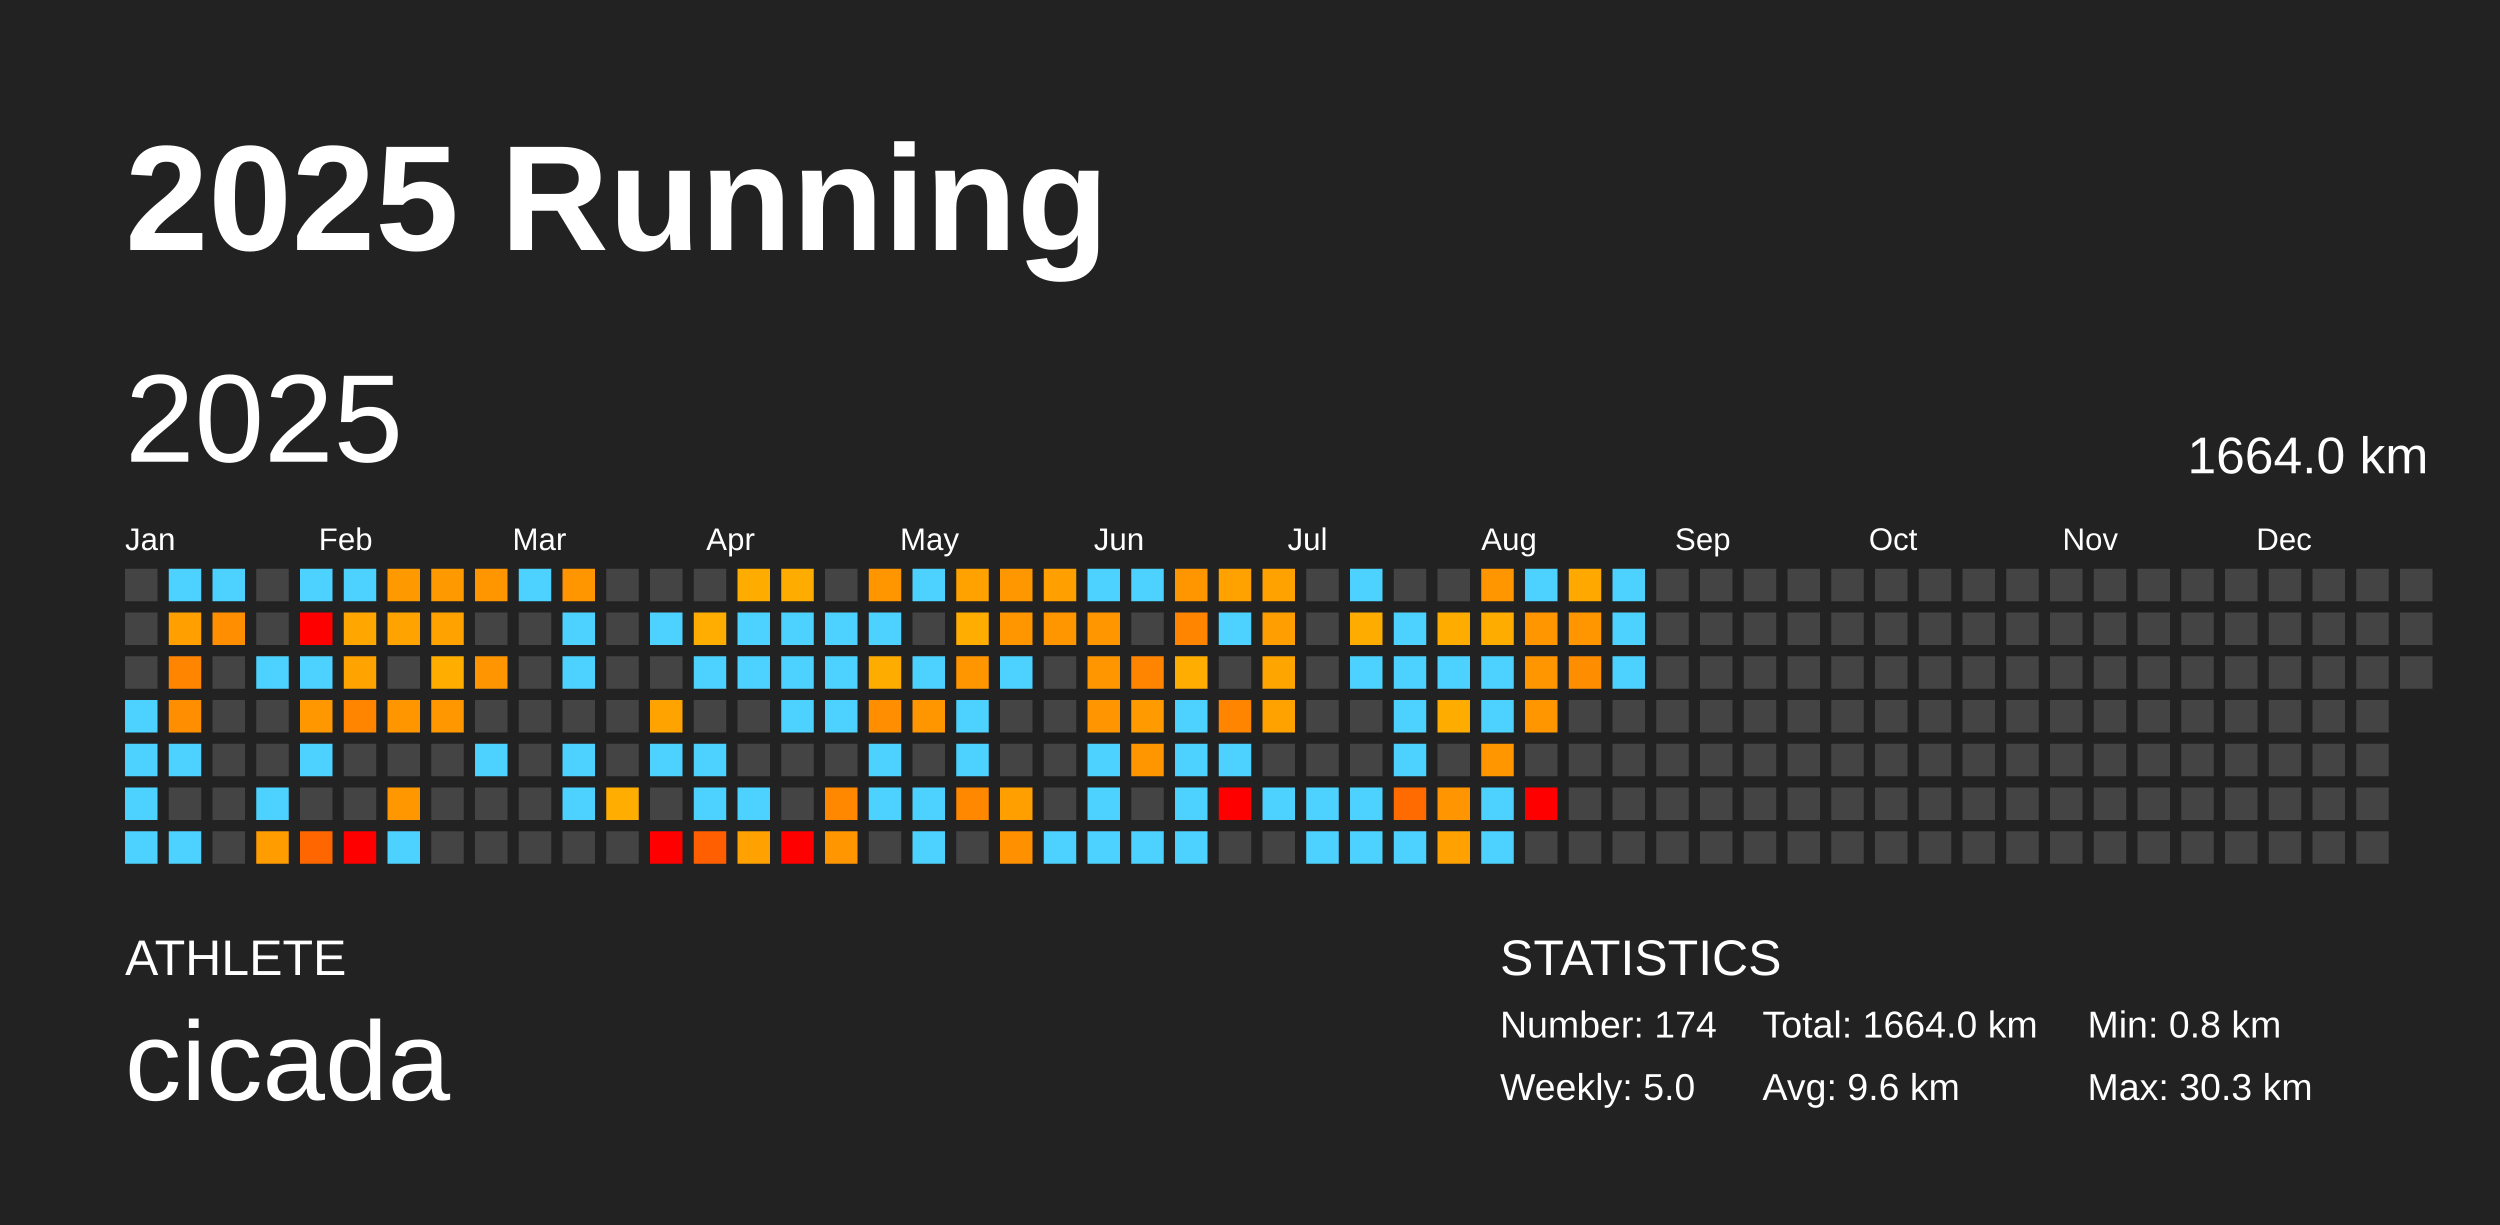
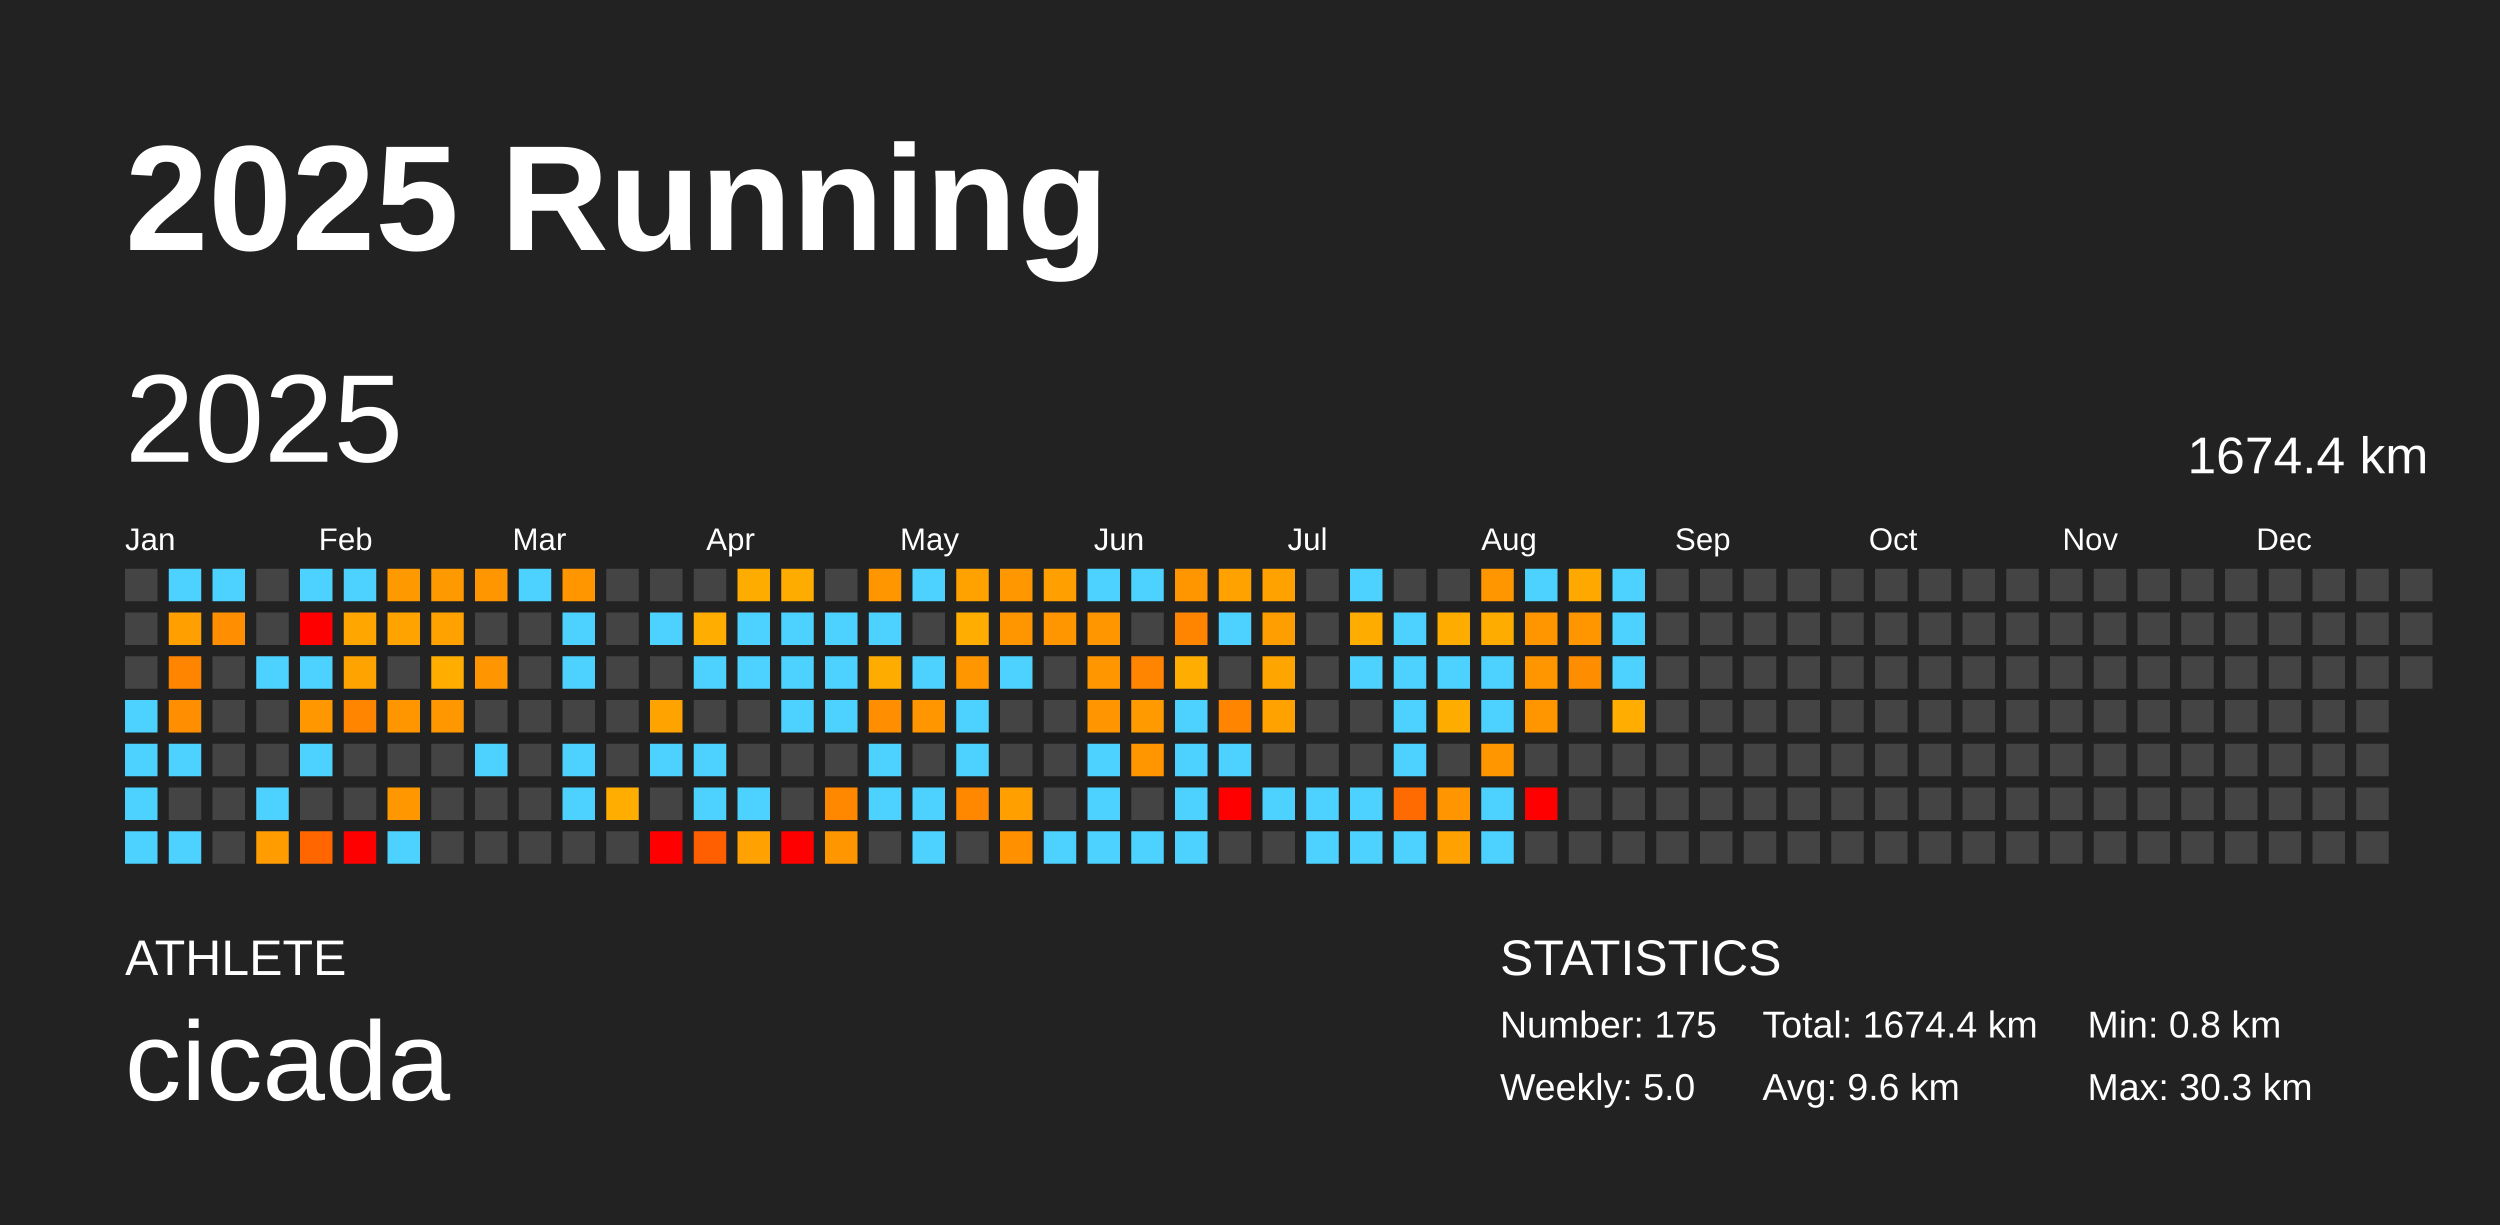
<svg xmlns="http://www.w3.org/2000/svg" baseProfile="full" height="98mm" version="1.1" viewBox="0,0,200,98" width="200mm">
  <defs />
  <rect fill="#222222" height="98" width="200" x="0" y="0" />
  <text fill="#FFFFFF" style="font-size:12px; font-family:Arial; font-weight:bold;" x="10" y="20">2025 Running</text>
  <text fill="#FFFFFF" style="font-size:4px; font-family:Arial" x="10" y="78">ATHLETE</text>
  <text fill="#FFFFFF" style="font-size:9px; font-family:Arial" x="10" y="88">cicada</text>
  <text fill="#FFFFFF" style="font-size:4px; font-family:Arial" x="120" y="78">STATISTICS</text>
-   <text fill="#FFFFFF" style="font-size:3px; font-family:Arial" x="120" y="83">Number: 174</text>
+   <text fill="#FFFFFF" style="font-size:3px; font-family:Arial" x="120" y="83">Number: 175</text>
  <text fill="#FFFFFF" style="font-size:3px; font-family:Arial" x="120" y="88">Weekly: 5.0</text>
-   <text fill="#FFFFFF" style="font-size:3px; font-family:Arial" x="141" y="83">Total: 1664.0 km</text>
+   <text fill="#FFFFFF" style="font-size:3px; font-family:Arial" x="141" y="83">Total: 1674.4 km</text>
  <text fill="#FFFFFF" style="font-size:3px; font-family:Arial" x="141" y="88">Avg: 9.6 km</text>
  <text fill="#FFFFFF" style="font-size:3px; font-family:Arial" x="167" y="83">Min: 0.8 km</text>
  <text fill="#FFFFFF" style="font-size:3px; font-family:Arial" x="167" y="88">Max: 30.3 km</text>
  <text dominant-baseline="hanging" fill="#FFFFFF" style="font-size:10.0px; font-family:Arial;" x="10" y="30">2025</text>
-   <text dominant-baseline="hanging" fill="#FFFFFF" style="font-size:4.125px; font-family:Arial;" x="175" y="35">1664.0 km</text>
+   <text dominant-baseline="hanging" fill="#FFFFFF" style="font-size:4.125px; font-family:Arial;" x="175" y="35">1674.4 km</text>
  <text fill="#FFFFFF" style="font-size:2.5px; font-family:Arial" x="10.0" y="44">Jan</text>
  <text fill="#FFFFFF" style="font-size:2.5px; font-family:Arial" x="25.5" y="44">Feb</text>
  <text fill="#FFFFFF" style="font-size:2.5px; font-family:Arial" x="41.0" y="44">Mar</text>
  <text fill="#FFFFFF" style="font-size:2.5px; font-family:Arial" x="56.5" y="44">Apr</text>
  <text fill="#FFFFFF" style="font-size:2.5px; font-family:Arial" x="72.0" y="44">May</text>
  <text fill="#FFFFFF" style="font-size:2.5px; font-family:Arial" x="87.5" y="44">Jun</text>
  <text fill="#FFFFFF" style="font-size:2.5px; font-family:Arial" x="103.0" y="44">Jul</text>
  <text fill="#FFFFFF" style="font-size:2.5px; font-family:Arial" x="118.5" y="44">Aug</text>
  <text fill="#FFFFFF" style="font-size:2.5px; font-family:Arial" x="134.0" y="44">Sep</text>
  <text fill="#FFFFFF" style="font-size:2.5px; font-family:Arial" x="149.5" y="44">Oct</text>
  <text fill="#FFFFFF" style="font-size:2.5px; font-family:Arial" x="165.0" y="44">Nov</text>
  <text fill="#FFFFFF" style="font-size:2.5px; font-family:Arial" x="180.5" y="44">Dec</text>
  <rect fill="#444444" height="2.6" width="2.6" x="10.0" y="45.5" />
  <rect fill="#444444" height="2.6" width="2.6" x="10.0" y="49.0" />
  <rect fill="#444444" height="2.6" width="2.6" x="10.0" y="52.5" />
  <rect fill="#4dd2ff" height="2.6" width="2.6" x="10.0" y="56.0" />
  <rect fill="#4dd2ff" height="2.6" width="2.6" x="10.0" y="59.5" />
  <rect fill="#4dd2ff" height="2.6" width="2.6" x="10.0" y="63.0" />
  <rect fill="#4dd2ff" height="2.6" width="2.6" x="10.0" y="66.5" />
  <rect fill="#4dd2ff" height="2.6" width="2.6" x="13.5" y="45.5" />
  <rect fill="#ff9f00" height="2.6" width="2.6" x="13.5" y="49.0" />
  <rect fill="#ff8400" height="2.6" width="2.6" x="13.5" y="52.5" />
  <rect fill="#ff8e00" height="2.6" width="2.6" x="13.5" y="56.0" />
  <rect fill="#4dd2ff" height="2.6" width="2.6" x="13.5" y="59.5" />
  <rect fill="#444444" height="2.6" width="2.6" x="13.5" y="63.0" />
  <rect fill="#4dd2ff" height="2.6" width="2.6" x="13.5" y="66.5" />
  <rect fill="#4dd2ff" height="2.6" width="2.6" x="17.0" y="45.5" />
  <rect fill="#ff8f00" height="2.6" width="2.6" x="17.0" y="49.0" />
  <rect fill="#444444" height="2.6" width="2.6" x="17.0" y="52.5" />
  <rect fill="#444444" height="2.6" width="2.6" x="17.0" y="56.0" />
  <rect fill="#444444" height="2.6" width="2.6" x="17.0" y="59.5" />
  <rect fill="#444444" height="2.6" width="2.6" x="17.0" y="63.0" />
  <rect fill="#444444" height="2.6" width="2.6" x="17.0" y="66.5" />
  <rect fill="#444444" height="2.6" width="2.6" x="20.5" y="45.5" />
  <rect fill="#444444" height="2.6" width="2.6" x="20.5" y="49.0" />
  <rect fill="#4dd2ff" height="2.6" width="2.6" x="20.5" y="52.5" />
  <rect fill="#444444" height="2.6" width="2.6" x="20.5" y="56.0" />
  <rect fill="#444444" height="2.6" width="2.6" x="20.5" y="59.5" />
  <rect fill="#4dd2ff" height="2.6" width="2.6" x="20.5" y="63.0" />
  <rect fill="#ff9c00" height="2.6" width="2.6" x="20.5" y="66.5" />
  <rect fill="#4dd2ff" height="2.6" width="2.6" x="24.0" y="45.5" />
  <rect fill="red" height="2.6" width="2.6" x="24.0" y="49.0" />
  <rect fill="#4dd2ff" height="2.6" width="2.6" x="24.0" y="52.5" />
  <rect fill="#ff9700" height="2.6" width="2.6" x="24.0" y="56.0" />
  <rect fill="#4dd2ff" height="2.6" width="2.6" x="24.0" y="59.5" />
  <rect fill="#444444" height="2.6" width="2.6" x="24.0" y="63.0" />
  <rect fill="#ff6600" height="2.6" width="2.6" x="24.0" y="66.5" />
  <rect fill="#4dd2ff" height="2.6" width="2.6" x="27.5" y="45.5" />
  <rect fill="#ffa700" height="2.6" width="2.6" x="27.5" y="49.0" />
  <rect fill="#ffa300" height="2.6" width="2.6" x="27.5" y="52.5" />
  <rect fill="#ff8500" height="2.6" width="2.6" x="27.5" y="56.0" />
  <rect fill="#444444" height="2.6" width="2.6" x="27.5" y="59.5" />
  <rect fill="#444444" height="2.6" width="2.6" x="27.5" y="63.0" />
  <rect fill="red" height="2.6" width="2.6" x="27.5" y="66.5" />
  <rect fill="#ff9900" height="2.6" width="2.6" x="31.0" y="45.5" />
  <rect fill="#ffa300" height="2.6" width="2.6" x="31.0" y="49.0" />
  <rect fill="#444444" height="2.6" width="2.6" x="31.0" y="52.5" />
  <rect fill="#ff9600" height="2.6" width="2.6" x="31.0" y="56.0" />
  <rect fill="#444444" height="2.6" width="2.6" x="31.0" y="59.5" />
  <rect fill="#ff9700" height="2.6" width="2.6" x="31.0" y="63.0" />
  <rect fill="#4dd2ff" height="2.6" width="2.6" x="31.0" y="66.5" />
  <rect fill="#ff9900" height="2.6" width="2.6" x="34.5" y="45.5" />
  <rect fill="#ffa200" height="2.6" width="2.6" x="34.5" y="49.0" />
  <rect fill="#ffae00" height="2.6" width="2.6" x="34.5" y="52.5" />
  <rect fill="#ff9800" height="2.6" width="2.6" x="34.5" y="56.0" />
  <rect fill="#444444" height="2.6" width="2.6" x="34.5" y="59.5" />
  <rect fill="#444444" height="2.6" width="2.6" x="34.5" y="63.0" />
  <rect fill="#444444" height="2.6" width="2.6" x="34.5" y="66.5" />
  <rect fill="#ff9600" height="2.6" width="2.6" x="38.0" y="45.5" />
  <rect fill="#444444" height="2.6" width="2.6" x="38.0" y="49.0" />
  <rect fill="#ff9500" height="2.6" width="2.6" x="38.0" y="52.5" />
  <rect fill="#444444" height="2.6" width="2.6" x="38.0" y="56.0" />
  <rect fill="#4dd2ff" height="2.6" width="2.6" x="38.0" y="59.5" />
  <rect fill="#444444" height="2.6" width="2.6" x="38.0" y="63.0" />
  <rect fill="#444444" height="2.6" width="2.6" x="38.0" y="66.5" />
  <rect fill="#4dd2ff" height="2.6" width="2.6" x="41.5" y="45.5" />
  <rect fill="#444444" height="2.6" width="2.6" x="41.5" y="49.0" />
  <rect fill="#444444" height="2.6" width="2.6" x="41.5" y="52.5" />
  <rect fill="#444444" height="2.6" width="2.6" x="41.5" y="56.0" />
  <rect fill="#444444" height="2.6" width="2.6" x="41.5" y="59.5" />
  <rect fill="#444444" height="2.6" width="2.6" x="41.5" y="63.0" />
  <rect fill="#444444" height="2.6" width="2.6" x="41.5" y="66.5" />
  <rect fill="#ff9600" height="2.6" width="2.6" x="45.0" y="45.5" />
  <rect fill="#4dd2ff" height="2.6" width="2.6" x="45.0" y="49.0" />
  <rect fill="#4dd2ff" height="2.6" width="2.6" x="45.0" y="52.5" />
  <rect fill="#444444" height="2.6" width="2.6" x="45.0" y="56.0" />
  <rect fill="#4dd2ff" height="2.6" width="2.6" x="45.0" y="59.5" />
  <rect fill="#4dd2ff" height="2.6" width="2.6" x="45.0" y="63.0" />
  <rect fill="#444444" height="2.6" width="2.6" x="45.0" y="66.5" />
  <rect fill="#444444" height="2.6" width="2.6" x="48.5" y="45.5" />
  <rect fill="#444444" height="2.6" width="2.6" x="48.5" y="49.0" />
  <rect fill="#444444" height="2.6" width="2.6" x="48.5" y="52.5" />
  <rect fill="#444444" height="2.6" width="2.6" x="48.5" y="56.0" />
  <rect fill="#444444" height="2.6" width="2.6" x="48.5" y="59.5" />
  <rect fill="#ffad00" height="2.6" width="2.6" x="48.5" y="63.0" />
  <rect fill="#444444" height="2.6" width="2.6" x="48.5" y="66.5" />
  <rect fill="#444444" height="2.6" width="2.6" x="52.0" y="45.5" />
  <rect fill="#4dd2ff" height="2.6" width="2.6" x="52.0" y="49.0" />
  <rect fill="#444444" height="2.6" width="2.6" x="52.0" y="52.5" />
  <rect fill="#ffa300" height="2.6" width="2.6" x="52.0" y="56.0" />
  <rect fill="#4dd2ff" height="2.6" width="2.6" x="52.0" y="59.5" />
  <rect fill="#444444" height="2.6" width="2.6" x="52.0" y="63.0" />
  <rect fill="red" height="2.6" width="2.6" x="52.0" y="66.5" />
  <rect fill="#444444" height="2.6" width="2.6" x="55.5" y="45.5" />
  <rect fill="#ffad00" height="2.6" width="2.6" x="55.5" y="49.0" />
  <rect fill="#4dd2ff" height="2.6" width="2.6" x="55.5" y="52.5" />
  <rect fill="#444444" height="2.6" width="2.6" x="55.5" y="56.0" />
  <rect fill="#4dd2ff" height="2.6" width="2.6" x="55.5" y="59.5" />
  <rect fill="#4dd2ff" height="2.6" width="2.6" x="55.5" y="63.0" />
  <rect fill="#ff5f00" height="2.6" width="2.6" x="55.5" y="66.5" />
  <rect fill="#ffac00" height="2.6" width="2.6" x="59.0" y="45.5" />
  <rect fill="#4dd2ff" height="2.6" width="2.6" x="59.0" y="49.0" />
  <rect fill="#4dd2ff" height="2.6" width="2.6" x="59.0" y="52.5" />
  <rect fill="#444444" height="2.6" width="2.6" x="59.0" y="56.0" />
  <rect fill="#444444" height="2.6" width="2.6" x="59.0" y="59.5" />
  <rect fill="#4dd2ff" height="2.6" width="2.6" x="59.0" y="63.0" />
  <rect fill="#ffa100" height="2.6" width="2.6" x="59.0" y="66.5" />
  <rect fill="#ffac00" height="2.6" width="2.6" x="62.5" y="45.5" />
  <rect fill="#4dd2ff" height="2.6" width="2.6" x="62.5" y="49.0" />
  <rect fill="#4dd2ff" height="2.6" width="2.6" x="62.5" y="52.5" />
  <rect fill="#4dd2ff" height="2.6" width="2.6" x="62.5" y="56.0" />
  <rect fill="#444444" height="2.6" width="2.6" x="62.5" y="59.5" />
  <rect fill="#444444" height="2.6" width="2.6" x="62.5" y="63.0" />
  <rect fill="red" height="2.6" width="2.6" x="62.5" y="66.5" />
  <rect fill="#444444" height="2.6" width="2.6" x="66.0" y="45.5" />
  <rect fill="#4dd2ff" height="2.6" width="2.6" x="66.0" y="49.0" />
  <rect fill="#4dd2ff" height="2.6" width="2.6" x="66.0" y="52.5" />
  <rect fill="#4dd2ff" height="2.6" width="2.6" x="66.0" y="56.0" />
  <rect fill="#444444" height="2.6" width="2.6" x="66.0" y="59.5" />
  <rect fill="#ff8800" height="2.6" width="2.6" x="66.0" y="63.0" />
  <rect fill="#ff9600" height="2.6" width="2.6" x="66.0" y="66.5" />
  <rect fill="#ff9600" height="2.6" width="2.6" x="69.5" y="45.5" />
  <rect fill="#4dd2ff" height="2.6" width="2.6" x="69.5" y="49.0" />
  <rect fill="#ffac00" height="2.6" width="2.6" x="69.5" y="52.5" />
  <rect fill="#ff8f00" height="2.6" width="2.6" x="69.5" y="56.0" />
  <rect fill="#4dd2ff" height="2.6" width="2.6" x="69.5" y="59.5" />
  <rect fill="#4dd2ff" height="2.6" width="2.6" x="69.5" y="63.0" />
  <rect fill="#444444" height="2.6" width="2.6" x="69.5" y="66.5" />
  <rect fill="#4dd2ff" height="2.6" width="2.6" x="73.0" y="45.5" />
  <rect fill="#444444" height="2.6" width="2.6" x="73.0" y="49.0" />
  <rect fill="#4dd2ff" height="2.6" width="2.6" x="73.0" y="52.5" />
  <rect fill="#ff9600" height="2.6" width="2.6" x="73.0" y="56.0" />
  <rect fill="#444444" height="2.6" width="2.6" x="73.0" y="59.5" />
  <rect fill="#4dd2ff" height="2.6" width="2.6" x="73.0" y="63.0" />
  <rect fill="#4dd2ff" height="2.6" width="2.6" x="73.0" y="66.5" />
  <rect fill="#ffa200" height="2.6" width="2.6" x="76.5" y="45.5" />
  <rect fill="#ffad00" height="2.6" width="2.6" x="76.5" y="49.0" />
  <rect fill="#ff9600" height="2.6" width="2.6" x="76.5" y="52.5" />
  <rect fill="#4dd2ff" height="2.6" width="2.6" x="76.5" y="56.0" />
  <rect fill="#4dd2ff" height="2.6" width="2.6" x="76.5" y="59.5" />
  <rect fill="#ff8800" height="2.6" width="2.6" x="76.5" y="63.0" />
  <rect fill="#444444" height="2.6" width="2.6" x="76.5" y="66.5" />
  <rect fill="#ff9800" height="2.6" width="2.6" x="80.0" y="45.5" />
  <rect fill="#ff9600" height="2.6" width="2.6" x="80.0" y="49.0" />
  <rect fill="#4dd2ff" height="2.6" width="2.6" x="80.0" y="52.5" />
  <rect fill="#444444" height="2.6" width="2.6" x="80.0" y="56.0" />
  <rect fill="#444444" height="2.6" width="2.6" x="80.0" y="59.5" />
  <rect fill="#ff9f00" height="2.6" width="2.6" x="80.0" y="63.0" />
  <rect fill="#ff9000" height="2.6" width="2.6" x="80.0" y="66.5" />
  <rect fill="#ff9f00" height="2.6" width="2.6" x="83.5" y="45.5" />
  <rect fill="#ff9600" height="2.6" width="2.6" x="83.5" y="49.0" />
  <rect fill="#444444" height="2.6" width="2.6" x="83.5" y="52.5" />
  <rect fill="#444444" height="2.6" width="2.6" x="83.5" y="56.0" />
  <rect fill="#444444" height="2.6" width="2.6" x="83.5" y="59.5" />
  <rect fill="#444444" height="2.6" width="2.6" x="83.5" y="63.0" />
  <rect fill="#4dd2ff" height="2.6" width="2.6" x="83.5" y="66.5" />
  <rect fill="#4dd2ff" height="2.6" width="2.6" x="87.0" y="45.5" />
  <rect fill="#ff9600" height="2.6" width="2.6" x="87.0" y="49.0" />
  <rect fill="#ff9600" height="2.6" width="2.6" x="87.0" y="52.5" />
  <rect fill="#ff9500" height="2.6" width="2.6" x="87.0" y="56.0" />
  <rect fill="#4dd2ff" height="2.6" width="2.6" x="87.0" y="59.5" />
  <rect fill="#4dd2ff" height="2.6" width="2.6" x="87.0" y="63.0" />
  <rect fill="#4dd2ff" height="2.6" width="2.6" x="87.0" y="66.5" />
  <rect fill="#4dd2ff" height="2.6" width="2.6" x="90.5" y="45.5" />
  <rect fill="#444444" height="2.6" width="2.6" x="90.5" y="49.0" />
  <rect fill="#ff8400" height="2.6" width="2.6" x="90.5" y="52.5" />
  <rect fill="#ff9b00" height="2.6" width="2.6" x="90.5" y="56.0" />
  <rect fill="#ff9600" height="2.6" width="2.6" x="90.5" y="59.5" />
  <rect fill="#444444" height="2.6" width="2.6" x="90.5" y="63.0" />
  <rect fill="#4dd2ff" height="2.6" width="2.6" x="90.5" y="66.5" />
  <rect fill="#ff9600" height="2.6" width="2.6" x="94.0" y="45.5" />
  <rect fill="#ff8400" height="2.6" width="2.6" x="94.0" y="49.0" />
  <rect fill="#ffad00" height="2.6" width="2.6" x="94.0" y="52.5" />
  <rect fill="#4dd2ff" height="2.6" width="2.6" x="94.0" y="56.0" />
  <rect fill="#4dd2ff" height="2.6" width="2.6" x="94.0" y="59.5" />
  <rect fill="#4dd2ff" height="2.6" width="2.6" x="94.0" y="63.0" />
  <rect fill="#4dd2ff" height="2.6" width="2.6" x="94.0" y="66.5" />
  <rect fill="#ffa200" height="2.6" width="2.6" x="97.5" y="45.5" />
  <rect fill="#4dd2ff" height="2.6" width="2.6" x="97.5" y="49.0" />
  <rect fill="#444444" height="2.6" width="2.6" x="97.5" y="52.5" />
  <rect fill="#ff8500" height="2.6" width="2.6" x="97.5" y="56.0" />
  <rect fill="#4dd2ff" height="2.6" width="2.6" x="97.5" y="59.5" />
  <rect fill="red" height="2.6" width="2.6" x="97.5" y="63.0" />
  <rect fill="#444444" height="2.6" width="2.6" x="97.5" y="66.5" />
  <rect fill="#ffa200" height="2.6" width="2.6" x="101.0" y="45.5" />
  <rect fill="#ff9e00" height="2.6" width="2.6" x="101.0" y="49.0" />
  <rect fill="#ffa500" height="2.6" width="2.6" x="101.0" y="52.5" />
  <rect fill="#ffa200" height="2.6" width="2.6" x="101.0" y="56.0" />
  <rect fill="#444444" height="2.6" width="2.6" x="101.0" y="59.5" />
  <rect fill="#4dd2ff" height="2.6" width="2.6" x="101.0" y="63.0" />
  <rect fill="#444444" height="2.6" width="2.6" x="101.0" y="66.5" />
  <rect fill="#444444" height="2.6" width="2.6" x="104.5" y="45.5" />
  <rect fill="#444444" height="2.6" width="2.6" x="104.5" y="49.0" />
  <rect fill="#444444" height="2.6" width="2.6" x="104.5" y="52.5" />
  <rect fill="#444444" height="2.6" width="2.6" x="104.5" y="56.0" />
  <rect fill="#444444" height="2.6" width="2.6" x="104.5" y="59.5" />
  <rect fill="#4dd2ff" height="2.6" width="2.6" x="104.5" y="63.0" />
  <rect fill="#4dd2ff" height="2.6" width="2.6" x="104.5" y="66.5" />
  <rect fill="#4dd2ff" height="2.6" width="2.6" x="108.0" y="45.5" />
  <rect fill="#ffac00" height="2.6" width="2.6" x="108.0" y="49.0" />
  <rect fill="#4dd2ff" height="2.6" width="2.6" x="108.0" y="52.5" />
  <rect fill="#444444" height="2.6" width="2.6" x="108.0" y="56.0" />
  <rect fill="#444444" height="2.6" width="2.6" x="108.0" y="59.5" />
  <rect fill="#4dd2ff" height="2.6" width="2.6" x="108.0" y="63.0" />
  <rect fill="#4dd2ff" height="2.6" width="2.6" x="108.0" y="66.5" />
  <rect fill="#444444" height="2.6" width="2.6" x="111.5" y="45.5" />
  <rect fill="#4dd2ff" height="2.6" width="2.6" x="111.5" y="49.0" />
  <rect fill="#4dd2ff" height="2.6" width="2.6" x="111.5" y="52.5" />
  <rect fill="#4dd2ff" height="2.6" width="2.6" x="111.5" y="56.0" />
  <rect fill="#4dd2ff" height="2.6" width="2.6" x="111.5" y="59.5" />
  <rect fill="#ff6b00" height="2.6" width="2.6" x="111.5" y="63.0" />
  <rect fill="#4dd2ff" height="2.6" width="2.6" x="111.5" y="66.5" />
  <rect fill="#444444" height="2.6" width="2.6" x="115.0" y="45.5" />
  <rect fill="#ffac00" height="2.6" width="2.6" x="115.0" y="49.0" />
  <rect fill="#4dd2ff" height="2.6" width="2.6" x="115.0" y="52.5" />
  <rect fill="#ffac00" height="2.6" width="2.6" x="115.0" y="56.0" />
  <rect fill="#444444" height="2.6" width="2.6" x="115.0" y="59.5" />
  <rect fill="#ff9500" height="2.6" width="2.6" x="115.0" y="63.0" />
  <rect fill="#ffa100" height="2.6" width="2.6" x="115.0" y="66.5" />
  <rect fill="#ff9600" height="2.6" width="2.6" x="118.5" y="45.5" />
  <rect fill="#ffac00" height="2.6" width="2.6" x="118.5" y="49.0" />
  <rect fill="#4dd2ff" height="2.6" width="2.6" x="118.5" y="52.5" />
  <rect fill="#4dd2ff" height="2.6" width="2.6" x="118.5" y="56.0" />
  <rect fill="#ff9600" height="2.6" width="2.6" x="118.5" y="59.5" />
  <rect fill="#4dd2ff" height="2.6" width="2.6" x="118.5" y="63.0" />
  <rect fill="#4dd2ff" height="2.6" width="2.6" x="118.5" y="66.5" />
  <rect fill="#4dd2ff" height="2.6" width="2.6" x="122.0" y="45.5" />
  <rect fill="#ff9600" height="2.6" width="2.6" x="122.0" y="49.0" />
  <rect fill="#ff9600" height="2.6" width="2.6" x="122.0" y="52.5" />
  <rect fill="#ff9600" height="2.6" width="2.6" x="122.0" y="56.0" />
  <rect fill="#444444" height="2.6" width="2.6" x="122.0" y="59.5" />
  <rect fill="red" height="2.6" width="2.6" x="122.0" y="63.0" />
  <rect fill="#444444" height="2.6" width="2.6" x="122.0" y="66.5" />
  <rect fill="#ffa800" height="2.6" width="2.6" x="125.5" y="45.5" />
  <rect fill="#ff9600" height="2.6" width="2.6" x="125.5" y="49.0" />
  <rect fill="#ff8d00" height="2.6" width="2.6" x="125.5" y="52.5" />
  <rect fill="#444444" height="2.6" width="2.6" x="125.5" y="56.0" />
  <rect fill="#444444" height="2.6" width="2.6" x="125.5" y="59.5" />
  <rect fill="#444444" height="2.6" width="2.6" x="125.5" y="63.0" />
  <rect fill="#444444" height="2.6" width="2.6" x="125.5" y="66.5" />
  <rect fill="#4dd2ff" height="2.6" width="2.6" x="129.0" y="45.5" />
  <rect fill="#4dd2ff" height="2.6" width="2.6" x="129.0" y="49.0" />
  <rect fill="#4dd2ff" height="2.6" width="2.6" x="129.0" y="52.5" />
-   <rect fill="#444444" height="2.6" width="2.6" x="129.0" y="56.0" />
+   <rect fill="#ffad00" height="2.6" width="2.6" x="129.0" y="56.0" />
  <rect fill="#444444" height="2.6" width="2.6" x="129.0" y="59.5" />
  <rect fill="#444444" height="2.6" width="2.6" x="129.0" y="63.0" />
  <rect fill="#444444" height="2.6" width="2.6" x="129.0" y="66.5" />
  <rect fill="#444444" height="2.6" width="2.6" x="132.5" y="45.5" />
  <rect fill="#444444" height="2.6" width="2.6" x="132.5" y="49.0" />
  <rect fill="#444444" height="2.6" width="2.6" x="132.5" y="52.5" />
  <rect fill="#444444" height="2.6" width="2.6" x="132.5" y="56.0" />
  <rect fill="#444444" height="2.6" width="2.6" x="132.5" y="59.5" />
  <rect fill="#444444" height="2.6" width="2.6" x="132.5" y="63.0" />
  <rect fill="#444444" height="2.6" width="2.6" x="132.5" y="66.5" />
  <rect fill="#444444" height="2.6" width="2.6" x="136.0" y="45.5" />
  <rect fill="#444444" height="2.6" width="2.6" x="136.0" y="49.0" />
  <rect fill="#444444" height="2.6" width="2.6" x="136.0" y="52.5" />
  <rect fill="#444444" height="2.6" width="2.6" x="136.0" y="56.0" />
  <rect fill="#444444" height="2.6" width="2.6" x="136.0" y="59.5" />
  <rect fill="#444444" height="2.6" width="2.6" x="136.0" y="63.0" />
  <rect fill="#444444" height="2.6" width="2.6" x="136.0" y="66.5" />
  <rect fill="#444444" height="2.6" width="2.6" x="139.5" y="45.5" />
  <rect fill="#444444" height="2.6" width="2.6" x="139.5" y="49.0" />
  <rect fill="#444444" height="2.6" width="2.6" x="139.5" y="52.5" />
  <rect fill="#444444" height="2.6" width="2.6" x="139.5" y="56.0" />
  <rect fill="#444444" height="2.6" width="2.6" x="139.5" y="59.5" />
  <rect fill="#444444" height="2.6" width="2.6" x="139.5" y="63.0" />
  <rect fill="#444444" height="2.6" width="2.6" x="139.5" y="66.5" />
  <rect fill="#444444" height="2.6" width="2.6" x="143.0" y="45.5" />
  <rect fill="#444444" height="2.6" width="2.6" x="143.0" y="49.0" />
  <rect fill="#444444" height="2.6" width="2.6" x="143.0" y="52.5" />
  <rect fill="#444444" height="2.6" width="2.6" x="143.0" y="56.0" />
  <rect fill="#444444" height="2.6" width="2.6" x="143.0" y="59.5" />
  <rect fill="#444444" height="2.6" width="2.6" x="143.0" y="63.0" />
  <rect fill="#444444" height="2.6" width="2.6" x="143.0" y="66.5" />
  <rect fill="#444444" height="2.6" width="2.6" x="146.5" y="45.5" />
  <rect fill="#444444" height="2.6" width="2.6" x="146.5" y="49.0" />
  <rect fill="#444444" height="2.6" width="2.6" x="146.5" y="52.5" />
  <rect fill="#444444" height="2.6" width="2.6" x="146.5" y="56.0" />
  <rect fill="#444444" height="2.6" width="2.6" x="146.5" y="59.5" />
  <rect fill="#444444" height="2.6" width="2.6" x="146.5" y="63.0" />
  <rect fill="#444444" height="2.6" width="2.6" x="146.5" y="66.5" />
  <rect fill="#444444" height="2.6" width="2.6" x="150.0" y="45.5" />
  <rect fill="#444444" height="2.6" width="2.6" x="150.0" y="49.0" />
  <rect fill="#444444" height="2.6" width="2.6" x="150.0" y="52.5" />
  <rect fill="#444444" height="2.6" width="2.6" x="150.0" y="56.0" />
  <rect fill="#444444" height="2.6" width="2.6" x="150.0" y="59.5" />
  <rect fill="#444444" height="2.6" width="2.6" x="150.0" y="63.0" />
  <rect fill="#444444" height="2.6" width="2.6" x="150.0" y="66.5" />
  <rect fill="#444444" height="2.6" width="2.6" x="153.5" y="45.5" />
  <rect fill="#444444" height="2.6" width="2.6" x="153.5" y="49.0" />
  <rect fill="#444444" height="2.6" width="2.6" x="153.5" y="52.5" />
  <rect fill="#444444" height="2.6" width="2.6" x="153.5" y="56.0" />
  <rect fill="#444444" height="2.6" width="2.6" x="153.5" y="59.5" />
  <rect fill="#444444" height="2.6" width="2.6" x="153.5" y="63.0" />
  <rect fill="#444444" height="2.6" width="2.6" x="153.5" y="66.5" />
  <rect fill="#444444" height="2.6" width="2.6" x="157.0" y="45.5" />
  <rect fill="#444444" height="2.6" width="2.6" x="157.0" y="49.0" />
  <rect fill="#444444" height="2.6" width="2.6" x="157.0" y="52.5" />
  <rect fill="#444444" height="2.6" width="2.6" x="157.0" y="56.0" />
  <rect fill="#444444" height="2.6" width="2.6" x="157.0" y="59.5" />
  <rect fill="#444444" height="2.6" width="2.6" x="157.0" y="63.0" />
  <rect fill="#444444" height="2.6" width="2.6" x="157.0" y="66.5" />
  <rect fill="#444444" height="2.6" width="2.6" x="160.5" y="45.5" />
  <rect fill="#444444" height="2.6" width="2.6" x="160.5" y="49.0" />
  <rect fill="#444444" height="2.6" width="2.6" x="160.5" y="52.5" />
  <rect fill="#444444" height="2.6" width="2.6" x="160.5" y="56.0" />
  <rect fill="#444444" height="2.6" width="2.6" x="160.5" y="59.5" />
  <rect fill="#444444" height="2.6" width="2.6" x="160.5" y="63.0" />
  <rect fill="#444444" height="2.6" width="2.6" x="160.5" y="66.5" />
  <rect fill="#444444" height="2.6" width="2.6" x="164.0" y="45.5" />
  <rect fill="#444444" height="2.6" width="2.6" x="164.0" y="49.0" />
  <rect fill="#444444" height="2.6" width="2.6" x="164.0" y="52.5" />
  <rect fill="#444444" height="2.6" width="2.6" x="164.0" y="56.0" />
  <rect fill="#444444" height="2.6" width="2.6" x="164.0" y="59.5" />
  <rect fill="#444444" height="2.6" width="2.6" x="164.0" y="63.0" />
  <rect fill="#444444" height="2.6" width="2.6" x="164.0" y="66.5" />
  <rect fill="#444444" height="2.6" width="2.6" x="167.5" y="45.5" />
  <rect fill="#444444" height="2.6" width="2.6" x="167.5" y="49.0" />
  <rect fill="#444444" height="2.6" width="2.6" x="167.5" y="52.5" />
  <rect fill="#444444" height="2.6" width="2.6" x="167.5" y="56.0" />
  <rect fill="#444444" height="2.6" width="2.6" x="167.5" y="59.5" />
  <rect fill="#444444" height="2.6" width="2.6" x="167.5" y="63.0" />
  <rect fill="#444444" height="2.6" width="2.6" x="167.5" y="66.5" />
  <rect fill="#444444" height="2.6" width="2.6" x="171.0" y="45.5" />
  <rect fill="#444444" height="2.6" width="2.6" x="171.0" y="49.0" />
  <rect fill="#444444" height="2.6" width="2.6" x="171.0" y="52.5" />
  <rect fill="#444444" height="2.6" width="2.6" x="171.0" y="56.0" />
  <rect fill="#444444" height="2.6" width="2.6" x="171.0" y="59.5" />
  <rect fill="#444444" height="2.6" width="2.6" x="171.0" y="63.0" />
  <rect fill="#444444" height="2.6" width="2.6" x="171.0" y="66.5" />
  <rect fill="#444444" height="2.6" width="2.6" x="174.5" y="45.5" />
  <rect fill="#444444" height="2.6" width="2.6" x="174.5" y="49.0" />
  <rect fill="#444444" height="2.6" width="2.6" x="174.5" y="52.5" />
  <rect fill="#444444" height="2.6" width="2.6" x="174.5" y="56.0" />
  <rect fill="#444444" height="2.6" width="2.6" x="174.5" y="59.5" />
  <rect fill="#444444" height="2.6" width="2.6" x="174.5" y="63.0" />
  <rect fill="#444444" height="2.6" width="2.6" x="174.5" y="66.5" />
  <rect fill="#444444" height="2.6" width="2.6" x="178.0" y="45.5" />
  <rect fill="#444444" height="2.6" width="2.6" x="178.0" y="49.0" />
  <rect fill="#444444" height="2.6" width="2.6" x="178.0" y="52.5" />
  <rect fill="#444444" height="2.6" width="2.6" x="178.0" y="56.0" />
  <rect fill="#444444" height="2.6" width="2.6" x="178.0" y="59.5" />
  <rect fill="#444444" height="2.6" width="2.6" x="178.0" y="63.0" />
  <rect fill="#444444" height="2.6" width="2.6" x="178.0" y="66.5" />
  <rect fill="#444444" height="2.6" width="2.6" x="181.5" y="45.5" />
  <rect fill="#444444" height="2.6" width="2.6" x="181.5" y="49.0" />
  <rect fill="#444444" height="2.6" width="2.6" x="181.5" y="52.5" />
  <rect fill="#444444" height="2.6" width="2.6" x="181.5" y="56.0" />
  <rect fill="#444444" height="2.6" width="2.6" x="181.5" y="59.5" />
  <rect fill="#444444" height="2.6" width="2.6" x="181.5" y="63.0" />
  <rect fill="#444444" height="2.6" width="2.6" x="181.5" y="66.5" />
  <rect fill="#444444" height="2.6" width="2.6" x="185.0" y="45.5" />
  <rect fill="#444444" height="2.6" width="2.6" x="185.0" y="49.0" />
  <rect fill="#444444" height="2.6" width="2.6" x="185.0" y="52.5" />
  <rect fill="#444444" height="2.6" width="2.6" x="185.0" y="56.0" />
  <rect fill="#444444" height="2.6" width="2.6" x="185.0" y="59.5" />
  <rect fill="#444444" height="2.6" width="2.6" x="185.0" y="63.0" />
  <rect fill="#444444" height="2.6" width="2.6" x="185.0" y="66.5" />
  <rect fill="#444444" height="2.6" width="2.6" x="188.5" y="45.5" />
  <rect fill="#444444" height="2.6" width="2.6" x="188.5" y="49.0" />
  <rect fill="#444444" height="2.6" width="2.6" x="188.5" y="52.5" />
  <rect fill="#444444" height="2.6" width="2.6" x="188.5" y="56.0" />
  <rect fill="#444444" height="2.6" width="2.6" x="188.5" y="59.5" />
  <rect fill="#444444" height="2.6" width="2.6" x="188.5" y="63.0" />
  <rect fill="#444444" height="2.6" width="2.6" x="188.5" y="66.5" />
  <rect fill="#444444" height="2.6" width="2.6" x="192.0" y="45.5" />
  <rect fill="#444444" height="2.6" width="2.6" x="192.0" y="49.0" />
  <rect fill="#444444" height="2.6" width="2.6" x="192.0" y="52.5" />
</svg>
